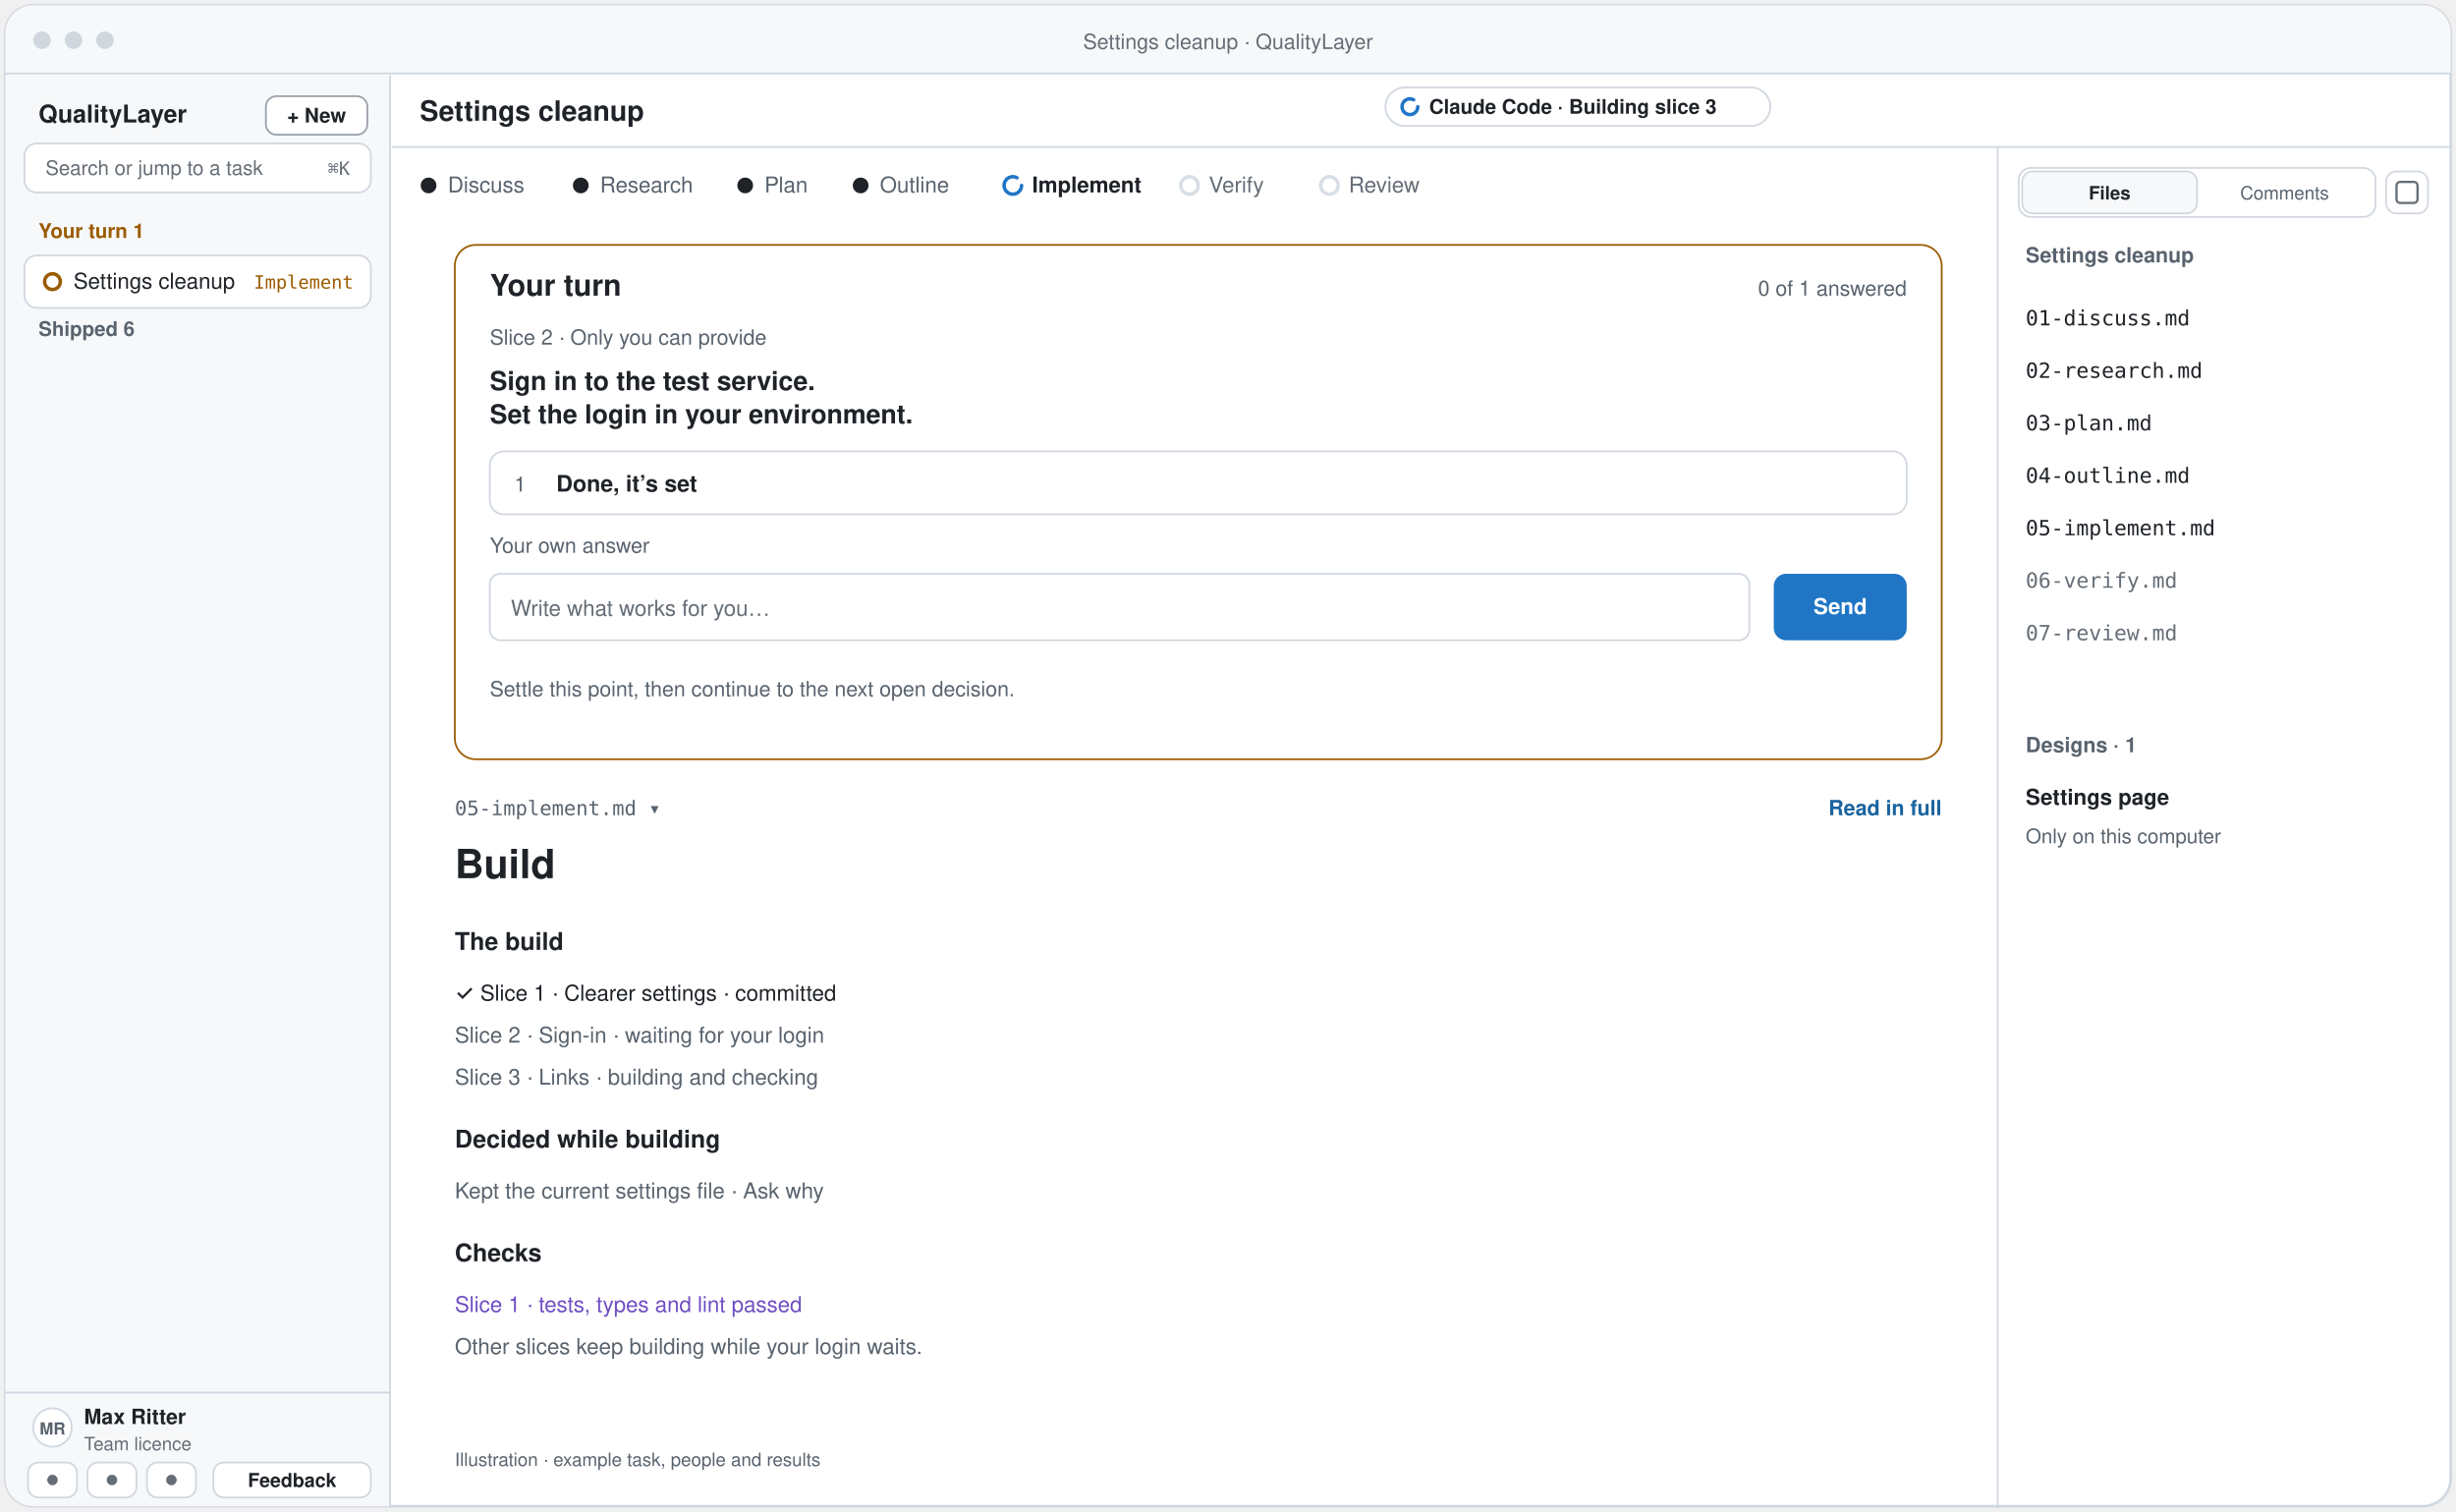
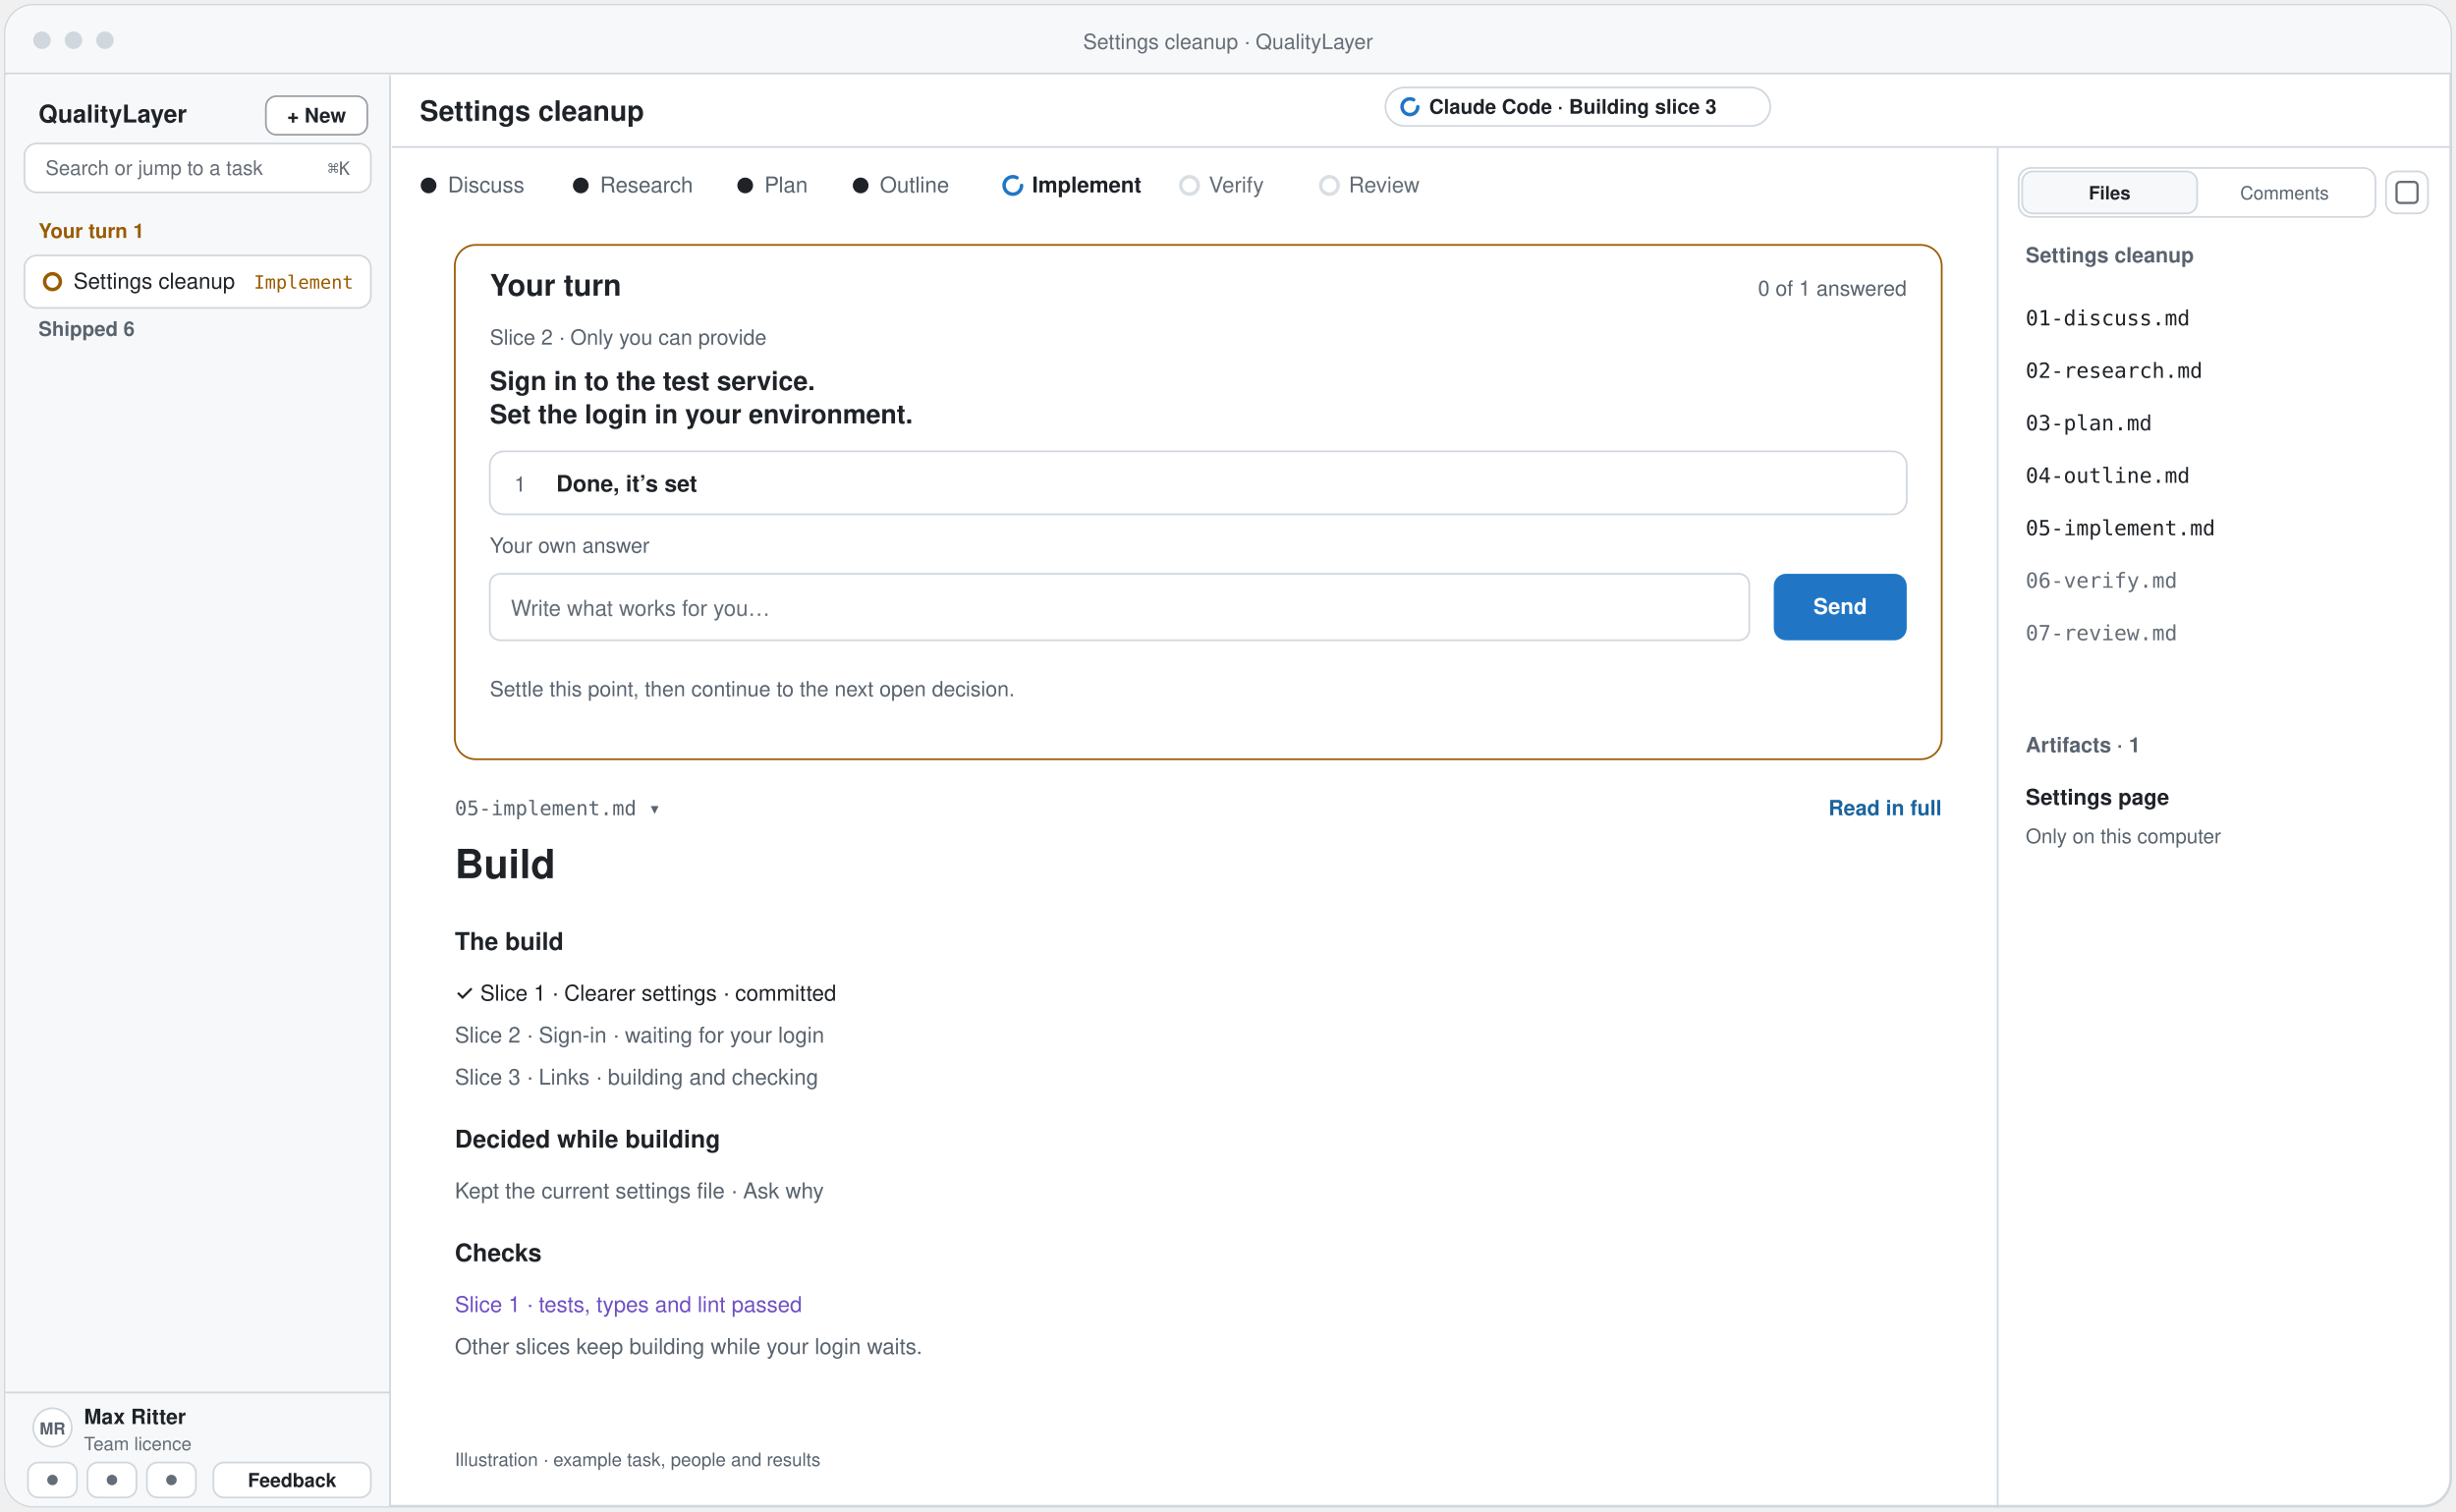
- <svg xmlns="http://www.w3.org/2000/svg" style="background:#ffffff" width="1404" height="864" viewBox="-2 -2 1404 864" role="img" aria-label="Implement: named agent status, one focused Your turn card above the work, visible own words and Send for questions, and Files / Comments with designs within Files">
+ <svg xmlns="http://www.w3.org/2000/svg" style="background:#ffffff" width="1404" height="864" viewBox="-2 -2 1404 864" role="img" aria-label="Implement: named agent status, one focused Your turn card above the work, visible own words and Send for questions, and Files / Comments with artifacts within Files">
  <rect x="1" y="1" width="1398" height="858" rx="16" fill="#ffffff" stroke="#d0d7de" stroke-width="1.5" />
  <path d="M1 17 a16 16 0 0 1 16 -16 H1383 a16 16 0 0 1 16 16 V40 H1 Z" fill="#f6f8fa" />
  <line x1="1" y1="40" x2="1399" y2="40" stroke="#d0d7de" />
  <circle cx="22" cy="21" r="5" fill="#d0d7de" />
  <circle cx="40" cy="21" r="5" fill="#d0d7de" />
  <circle cx="58" cy="21" r="5" fill="#d0d7de" />
  <text x="700.0" y="26" font-family="-apple-system, BlinkMacSystemFont, 'Segoe UI', 'Helvetica Neue', Helvetica, Arial, sans-serif" font-size="12" font-weight="500" fill="#656d76" text-anchor="middle">Settings cleanup · QualityLayer</text>
  <path d="M1 41 H221 V859 H17 a16 16 0 0 1 -16 -16 Z" fill="#f6f8fa" />
  <line x1="221" y1="41" x2="221" y2="859" stroke="#d0d7de" />
  <text x="20" y="68" font-family="-apple-system, BlinkMacSystemFont, 'Segoe UI', 'Helvetica Neue', Helvetica, Arial, sans-serif" font-size="14" font-weight="700" fill="#1f2328" text-anchor="start">QualityLayer</text>
  <rect x="150" y="53" width="58" height="22" rx="6" fill="#ffffff" stroke="#59636e" stroke-opacity="0.6" />
  <text x="179" y="68" font-family="-apple-system, BlinkMacSystemFont, 'Segoe UI', 'Helvetica Neue', Helvetica, Arial, sans-serif" font-size="11.5" font-weight="600" fill="#1f2328" text-anchor="middle">+ New</text>
  <rect x="12" y="80" width="198" height="28" rx="7" fill="#ffffff" stroke="#d0d7de" />
  <text x="24" y="98" font-family="-apple-system, BlinkMacSystemFont, 'Segoe UI', 'Helvetica Neue', Helvetica, Arial, sans-serif" font-size="11.5" font-weight="400" fill="#656d76" text-anchor="start">Search or jump to a task</text>
  <text x="198" y="98" font-family="ui-monospace, SFMono-Regular, Menlo, Consolas, monospace" font-size="10.5" font-weight="500" fill="#656d76" text-anchor="end">⌘K</text>
  <text x="20" y="134" font-family="-apple-system, BlinkMacSystemFont, 'Segoe UI', 'Helvetica Neue', Helvetica, Arial, sans-serif" font-size="11.5" font-weight="650" fill="#9a5b00" text-anchor="start">Your turn  1</text>
  <rect x="12" y="144" width="198" height="30" rx="7" fill="#ffffff" stroke="#d0d7de" />
  <circle cx="28" cy="159" r="4.5" fill="none" stroke="#9a5b00" stroke-width="2" />
  <text x="40" y="163" font-family="-apple-system, BlinkMacSystemFont, 'Segoe UI', 'Helvetica Neue', Helvetica, Arial, sans-serif" font-size="12.5" font-weight="500" fill="#1f2328" text-anchor="start">Settings cleanup</text>
  <text x="200" y="163" font-family="ui-monospace, SFMono-Regular, Menlo, Consolas, monospace" font-size="10.5" font-weight="500" fill="#9a5b00" text-anchor="end">Implement</text>
  <text x="20" y="190" font-family="-apple-system, BlinkMacSystemFont, 'Segoe UI', 'Helvetica Neue', Helvetica, Arial, sans-serif" font-size="11.5" font-weight="650" fill="#59636e" text-anchor="start">Shipped  6</text>
  <line x1="1" y1="794" x2="221" y2="794" stroke="#d0d7de" />
  <circle cx="28" cy="814" r="11" fill="#ffffff" stroke="#d0d7de" />
  <text x="28" y="818" font-family="-apple-system, BlinkMacSystemFont, 'Segoe UI', 'Helvetica Neue', Helvetica, Arial, sans-serif" font-size="9.5" font-weight="650" fill="#59636e" text-anchor="middle">MR</text>
  <text x="46" y="812" font-family="-apple-system, BlinkMacSystemFont, 'Segoe UI', 'Helvetica Neue', Helvetica, Arial, sans-serif" font-size="12" font-weight="600" fill="#1f2328" text-anchor="start">Max Ritter</text>
  <text x="46" y="827" font-family="-apple-system, BlinkMacSystemFont, 'Segoe UI', 'Helvetica Neue', Helvetica, Arial, sans-serif" font-size="10.5" font-weight="400" fill="#656d76" text-anchor="start">Team licence</text>
  <rect x="14" y="834" width="28" height="20" rx="6" fill="#ffffff" stroke="#d0d7de" />
  <circle cx="28" cy="844" r="3" fill="#656d76" />
  <rect x="48" y="834" width="28" height="20" rx="6" fill="#ffffff" stroke="#d0d7de" />
  <circle cx="62" cy="844" r="3" fill="#656d76" />
  <rect x="82" y="834" width="28" height="20" rx="6" fill="#ffffff" stroke="#d0d7de" />
  <circle cx="96" cy="844" r="3" fill="#656d76" />
  <rect x="120" y="834" width="90" height="20" rx="6" fill="#ffffff" stroke="#d0d7de" />
  <text x="165" y="848" font-family="-apple-system, BlinkMacSystemFont, 'Segoe UI', 'Helvetica Neue', Helvetica, Arial, sans-serif" font-size="11" font-weight="600" fill="#1f2328" text-anchor="middle">Feedback</text>
  <text x="238" y="67" font-family="-apple-system, BlinkMacSystemFont, 'Segoe UI', 'Helvetica Neue', Helvetica, Arial, sans-serif" font-size="16" font-weight="650" fill="#1f2328" text-anchor="start">Settings cleanup</text>
  <circle cx="243" cy="104" r="4.5" fill="#1f2328" />
  <text x="254" y="108" font-family="-apple-system, BlinkMacSystemFont, 'Segoe UI', 'Helvetica Neue', Helvetica, Arial, sans-serif" font-size="12.5" font-weight="400" fill="#59636e">Discuss</text>
  <circle cx="330.0" cy="104" r="4.5" fill="#1f2328" />
  <text x="341.0" y="108" font-family="-apple-system, BlinkMacSystemFont, 'Segoe UI', 'Helvetica Neue', Helvetica, Arial, sans-serif" font-size="12.5" font-weight="400" fill="#59636e">Research</text>
  <circle cx="424.0" cy="104" r="4.5" fill="#1f2328" />
  <text x="435.0" y="108" font-family="-apple-system, BlinkMacSystemFont, 'Segoe UI', 'Helvetica Neue', Helvetica, Arial, sans-serif" font-size="12.5" font-weight="400" fill="#59636e">Plan</text>
  <circle cx="490.0" cy="104" r="4.5" fill="#1f2328" />
  <text x="501.0" y="108" font-family="-apple-system, BlinkMacSystemFont, 'Segoe UI', 'Helvetica Neue', Helvetica, Arial, sans-serif" font-size="12.5" font-weight="400" fill="#59636e">Outline</text>
  <circle cx="577.0" cy="104" r="5" fill="none" stroke="#2076c5" stroke-width="2" stroke-dasharray="26.0 6.0" stroke-linecap="round" />
  <text x="588.0" y="108" font-family="-apple-system, BlinkMacSystemFont, 'Segoe UI', 'Helvetica Neue', Helvetica, Arial, sans-serif" font-size="12.5" font-weight="600" fill="#1f2328">Implement</text>
  <circle cx="678.0" cy="104" r="5" fill="none" stroke="#d8dee4" stroke-width="2" />
  <text x="689.0" y="108" font-family="-apple-system, BlinkMacSystemFont, 'Segoe UI', 'Helvetica Neue', Helvetica, Arial, sans-serif" font-size="12.5" font-weight="400" fill="#656d76">Verify</text>
  <circle cx="758.0" cy="104" r="5" fill="none" stroke="#d8dee4" stroke-width="2" />
  <text x="769.0" y="108" font-family="-apple-system, BlinkMacSystemFont, 'Segoe UI', 'Helvetica Neue', Helvetica, Arial, sans-serif" font-size="12.5" font-weight="400" fill="#656d76">Review</text>
  <rect x="790" y="48" width="220.0" height="22" rx="11" fill="#ffffff" stroke="#d0d7de" />
  <circle cx="804" cy="59" r="4.5" fill="none" stroke="#2076c5" stroke-width="2" stroke-dasharray="23.4 5.4" stroke-linecap="round" />
  <text x="815" y="63" font-family="-apple-system, BlinkMacSystemFont, 'Segoe UI', 'Helvetica Neue', Helvetica, Arial, sans-serif" font-size="11.5" font-weight="600" fill="#1f2328" text-anchor="start">Claude Code · Building slice 3</text>
  <line x1="222" y1="82" x2="1400" y2="82" stroke="#d0d7de" />
  <rect x="258" y="138" width="850" height="294" rx="12" fill="#ffffff" stroke="#9a5b00" stroke-width="1" />
  <text x="278" y="167" font-family="-apple-system, BlinkMacSystemFont, 'Segoe UI', 'Helvetica Neue', Helvetica, Arial, sans-serif" font-size="17" font-weight="650" fill="#1f2328" text-anchor="start">Your turn</text>
  <text x="1088" y="167" font-family="-apple-system, BlinkMacSystemFont, 'Segoe UI', 'Helvetica Neue', Helvetica, Arial, sans-serif" font-size="12" font-weight="500" fill="#59636e" text-anchor="end">0 of 1 answered</text>
  <text x="278" y="195" font-family="-apple-system, BlinkMacSystemFont, 'Segoe UI', 'Helvetica Neue', Helvetica, Arial, sans-serif" font-size="12" font-weight="500" fill="#59636e" text-anchor="start">Slice 2 · Only you can provide</text>
  <text x="278" y="221" font-family="-apple-system, BlinkMacSystemFont, 'Segoe UI', 'Helvetica Neue', Helvetica, Arial, sans-serif" font-size="15" font-weight="600" fill="#1f2328" text-anchor="start">Sign in to the test service.</text>
  <text x="278" y="240" font-family="-apple-system, BlinkMacSystemFont, 'Segoe UI', 'Helvetica Neue', Helvetica, Arial, sans-serif" font-size="15" font-weight="600" fill="#1f2328" text-anchor="start">Set the login in your environment.</text>
  <rect data-choice="1" x="278" y="256" width="810" height="36" rx="8" fill="#ffffff" stroke="#d0d7de" />
  <text x="292" y="279" font-family="-apple-system, BlinkMacSystemFont, 'Segoe UI', 'Helvetica Neue', Helvetica, Arial, sans-serif" font-size="12" font-weight="500" fill="#59636e" text-anchor="start">1</text>
  <text x="316" y="279" font-family="-apple-system, BlinkMacSystemFont, 'Segoe UI', 'Helvetica Neue', Helvetica, Arial, sans-serif" font-size="13" font-weight="600" fill="#1f2328" text-anchor="start">Done, it’s set</text>
  <text x="278" y="314" font-family="-apple-system, BlinkMacSystemFont, 'Segoe UI', 'Helvetica Neue', Helvetica, Arial, sans-serif" font-size="12" font-weight="500" fill="#59636e" text-anchor="start">Your own answer</text>
  <rect data-own-words="true" x="278" y="326" width="720" height="38" rx="6" fill="#ffffff" stroke="#d0d7de" />
  <text x="290" y="350" font-family="-apple-system, BlinkMacSystemFont, 'Segoe UI', 'Helvetica Neue', Helvetica, Arial, sans-serif" font-size="12.5" font-weight="400" fill="#656d76" text-anchor="start">Write what works for you…</text>
  <rect x="1012" y="326" width="76" height="38" rx="7" fill="#2076c5" />
  <text x="1050.0" y="349.0" font-family="-apple-system, BlinkMacSystemFont, 'Segoe UI', 'Helvetica Neue', Helvetica, Arial, sans-serif" font-size="12.5" font-weight="650" fill="#ffffff" text-anchor="middle">Send</text>
  <text x="278" y="396" font-family="-apple-system, BlinkMacSystemFont, 'Segoe UI', 'Helvetica Neue', Helvetica, Arial, sans-serif" font-size="12" font-weight="400" fill="#59636e" text-anchor="start">Settle this point, then continue to the next open decision.</text>
  <text x="258" y="464" font-family="ui-monospace, SFMono-Regular, Menlo, Consolas, monospace" font-size="11.5" font-weight="500" fill="#59636e" text-anchor="start">05-implement.md  ▾</text>
  <text x="1108" y="464" font-family="-apple-system, BlinkMacSystemFont, 'Segoe UI', 'Helvetica Neue', Helvetica, Arial, sans-serif" font-size="12" font-weight="600" fill="#1a649f" text-anchor="end">Read in full</text>
  <text x="258" y="500" font-family="-apple-system, BlinkMacSystemFont, 'Segoe UI', 'Helvetica Neue', Helvetica, Arial, sans-serif" font-size="23" font-weight="650" fill="#1f2328" text-anchor="start">Build</text>
  <text x="258" y="541" font-family="-apple-system, BlinkMacSystemFont, 'Segoe UI', 'Helvetica Neue', Helvetica, Arial, sans-serif" font-size="14" font-weight="650" fill="#1f2328" text-anchor="start">The build</text>
  <text x="258" y="570" font-family="-apple-system, BlinkMacSystemFont, 'Segoe UI', 'Helvetica Neue', Helvetica, Arial, sans-serif" font-size="12.5" font-weight="500" fill="#1f2328" text-anchor="start">✓ Slice 1 · Clearer settings · committed</text>
  <text x="258" y="594" font-family="-apple-system, BlinkMacSystemFont, 'Segoe UI', 'Helvetica Neue', Helvetica, Arial, sans-serif" font-size="12.5" font-weight="500" fill="#59636e" text-anchor="start">Slice 2 · Sign-in · waiting for your login</text>
  <text x="258" y="618" font-family="-apple-system, BlinkMacSystemFont, 'Segoe UI', 'Helvetica Neue', Helvetica, Arial, sans-serif" font-size="12.5" font-weight="500" fill="#59636e" text-anchor="start">Slice 3 · Links · building and checking</text>
  <text x="258" y="654" font-family="-apple-system, BlinkMacSystemFont, 'Segoe UI', 'Helvetica Neue', Helvetica, Arial, sans-serif" font-size="14" font-weight="650" fill="#1f2328" text-anchor="start">Decided while building</text>
  <text x="258" y="683" font-family="-apple-system, BlinkMacSystemFont, 'Segoe UI', 'Helvetica Neue', Helvetica, Arial, sans-serif" font-size="12.5" font-weight="500" fill="#59636e" text-anchor="start">Kept the current settings file · Ask why</text>
  <text x="258" y="719" font-family="-apple-system, BlinkMacSystemFont, 'Segoe UI', 'Helvetica Neue', Helvetica, Arial, sans-serif" font-size="14" font-weight="650" fill="#1f2328" text-anchor="start">Checks</text>
  <text x="258" y="748" font-family="-apple-system, BlinkMacSystemFont, 'Segoe UI', 'Helvetica Neue', Helvetica, Arial, sans-serif" font-size="12.5" font-weight="500" fill="#6f4fc2" text-anchor="start">Slice 1 · tests, types and lint passed</text>
  <text x="258" y="772" font-family="-apple-system, BlinkMacSystemFont, 'Segoe UI', 'Helvetica Neue', Helvetica, Arial, sans-serif" font-size="12.5" font-weight="500" fill="#59636e" text-anchor="start">Other slices keep building while your login waits.</text>
  <line x1="1140" y1="82" x2="1140" y2="860" stroke="#d0d7de" />
  <rect x="1152" y="94" width="204" height="28" rx="7" fill="#ffffff" stroke="#d0d7de" />
  <rect x="1154.0" y="96" width="100.0" height="24" rx="6" fill="#f6f8fa" stroke="#d0d7de" />
  <text x="1204.0" y="112" font-family="-apple-system, BlinkMacSystemFont, 'Segoe UI', 'Helvetica Neue', Helvetica, Arial, sans-serif" font-size="10.5" font-weight="600" fill="#1f2328" text-anchor="middle">Files</text>
  <text x="1304.0" y="112" font-family="-apple-system, BlinkMacSystemFont, 'Segoe UI', 'Helvetica Neue', Helvetica, Arial, sans-serif" font-size="10.5" font-weight="500" fill="#59636e" text-anchor="middle">Comments</text>
  <rect x="1362" y="96" width="24" height="24" rx="6" fill="#ffffff" stroke="#d0d7de" />
  <rect x="1368" y="102" width="12" height="12" rx="2" fill="none" stroke="#656d76" stroke-width="1.3" />
  <text x="1156" y="148" font-family="-apple-system, BlinkMacSystemFont, 'Segoe UI', 'Helvetica Neue', Helvetica, Arial, sans-serif" font-size="12" font-weight="600" fill="#59636e" text-anchor="start">Settings cleanup</text>
  <text x="1156" y="184" font-family="ui-monospace, SFMono-Regular, Menlo, Consolas, monospace" font-size="12" font-weight="500" fill="#1f2328" text-anchor="start">01-discuss.md</text>
  <text x="1156" y="214" font-family="ui-monospace, SFMono-Regular, Menlo, Consolas, monospace" font-size="12" font-weight="500" fill="#1f2328" text-anchor="start">02-research.md</text>
  <text x="1156" y="244" font-family="ui-monospace, SFMono-Regular, Menlo, Consolas, monospace" font-size="12" font-weight="500" fill="#1f2328" text-anchor="start">03-plan.md</text>
  <text x="1156" y="274" font-family="ui-monospace, SFMono-Regular, Menlo, Consolas, monospace" font-size="12" font-weight="500" fill="#1f2328" text-anchor="start">04-outline.md</text>
  <text x="1156" y="304" font-family="ui-monospace, SFMono-Regular, Menlo, Consolas, monospace" font-size="12" font-weight="500" fill="#1f2328" text-anchor="start">05-implement.md</text>
  <text x="1156" y="334" font-family="ui-monospace, SFMono-Regular, Menlo, Consolas, monospace" font-size="12" font-weight="500" fill="#656d76" text-anchor="start">06-verify.md</text>
  <text x="1156" y="364" font-family="ui-monospace, SFMono-Regular, Menlo, Consolas, monospace" font-size="12" font-weight="500" fill="#656d76" text-anchor="start">07-review.md</text>
-   <text x="1156" y="428" font-family="-apple-system, BlinkMacSystemFont, 'Segoe UI', 'Helvetica Neue', Helvetica, Arial, sans-serif" font-size="12" font-weight="600" fill="#59636e" text-anchor="start">Designs · 1</text>
+   <text x="1156" y="428" font-family="-apple-system, BlinkMacSystemFont, 'Segoe UI', 'Helvetica Neue', Helvetica, Arial, sans-serif" font-size="12" font-weight="600" fill="#59636e" text-anchor="start">Artifacts · 1</text>
  <text x="1156" y="458" font-family="-apple-system, BlinkMacSystemFont, 'Segoe UI', 'Helvetica Neue', Helvetica, Arial, sans-serif" font-size="12.5" font-weight="600" fill="#1f2328" text-anchor="start">Settings page</text>
  <text x="1156" y="480" font-family="-apple-system, BlinkMacSystemFont, 'Segoe UI', 'Helvetica Neue', Helvetica, Arial, sans-serif" font-size="11.5" font-weight="400" fill="#59636e" text-anchor="start">Only on this computer</text>
  <text x="258" y="836" font-family="-apple-system, BlinkMacSystemFont, 'Segoe UI', 'Helvetica Neue', Helvetica, Arial, sans-serif" font-size="10.5" font-weight="400" fill="#59636e" text-anchor="start">Illustration · example task, people and results</text>
</svg>
